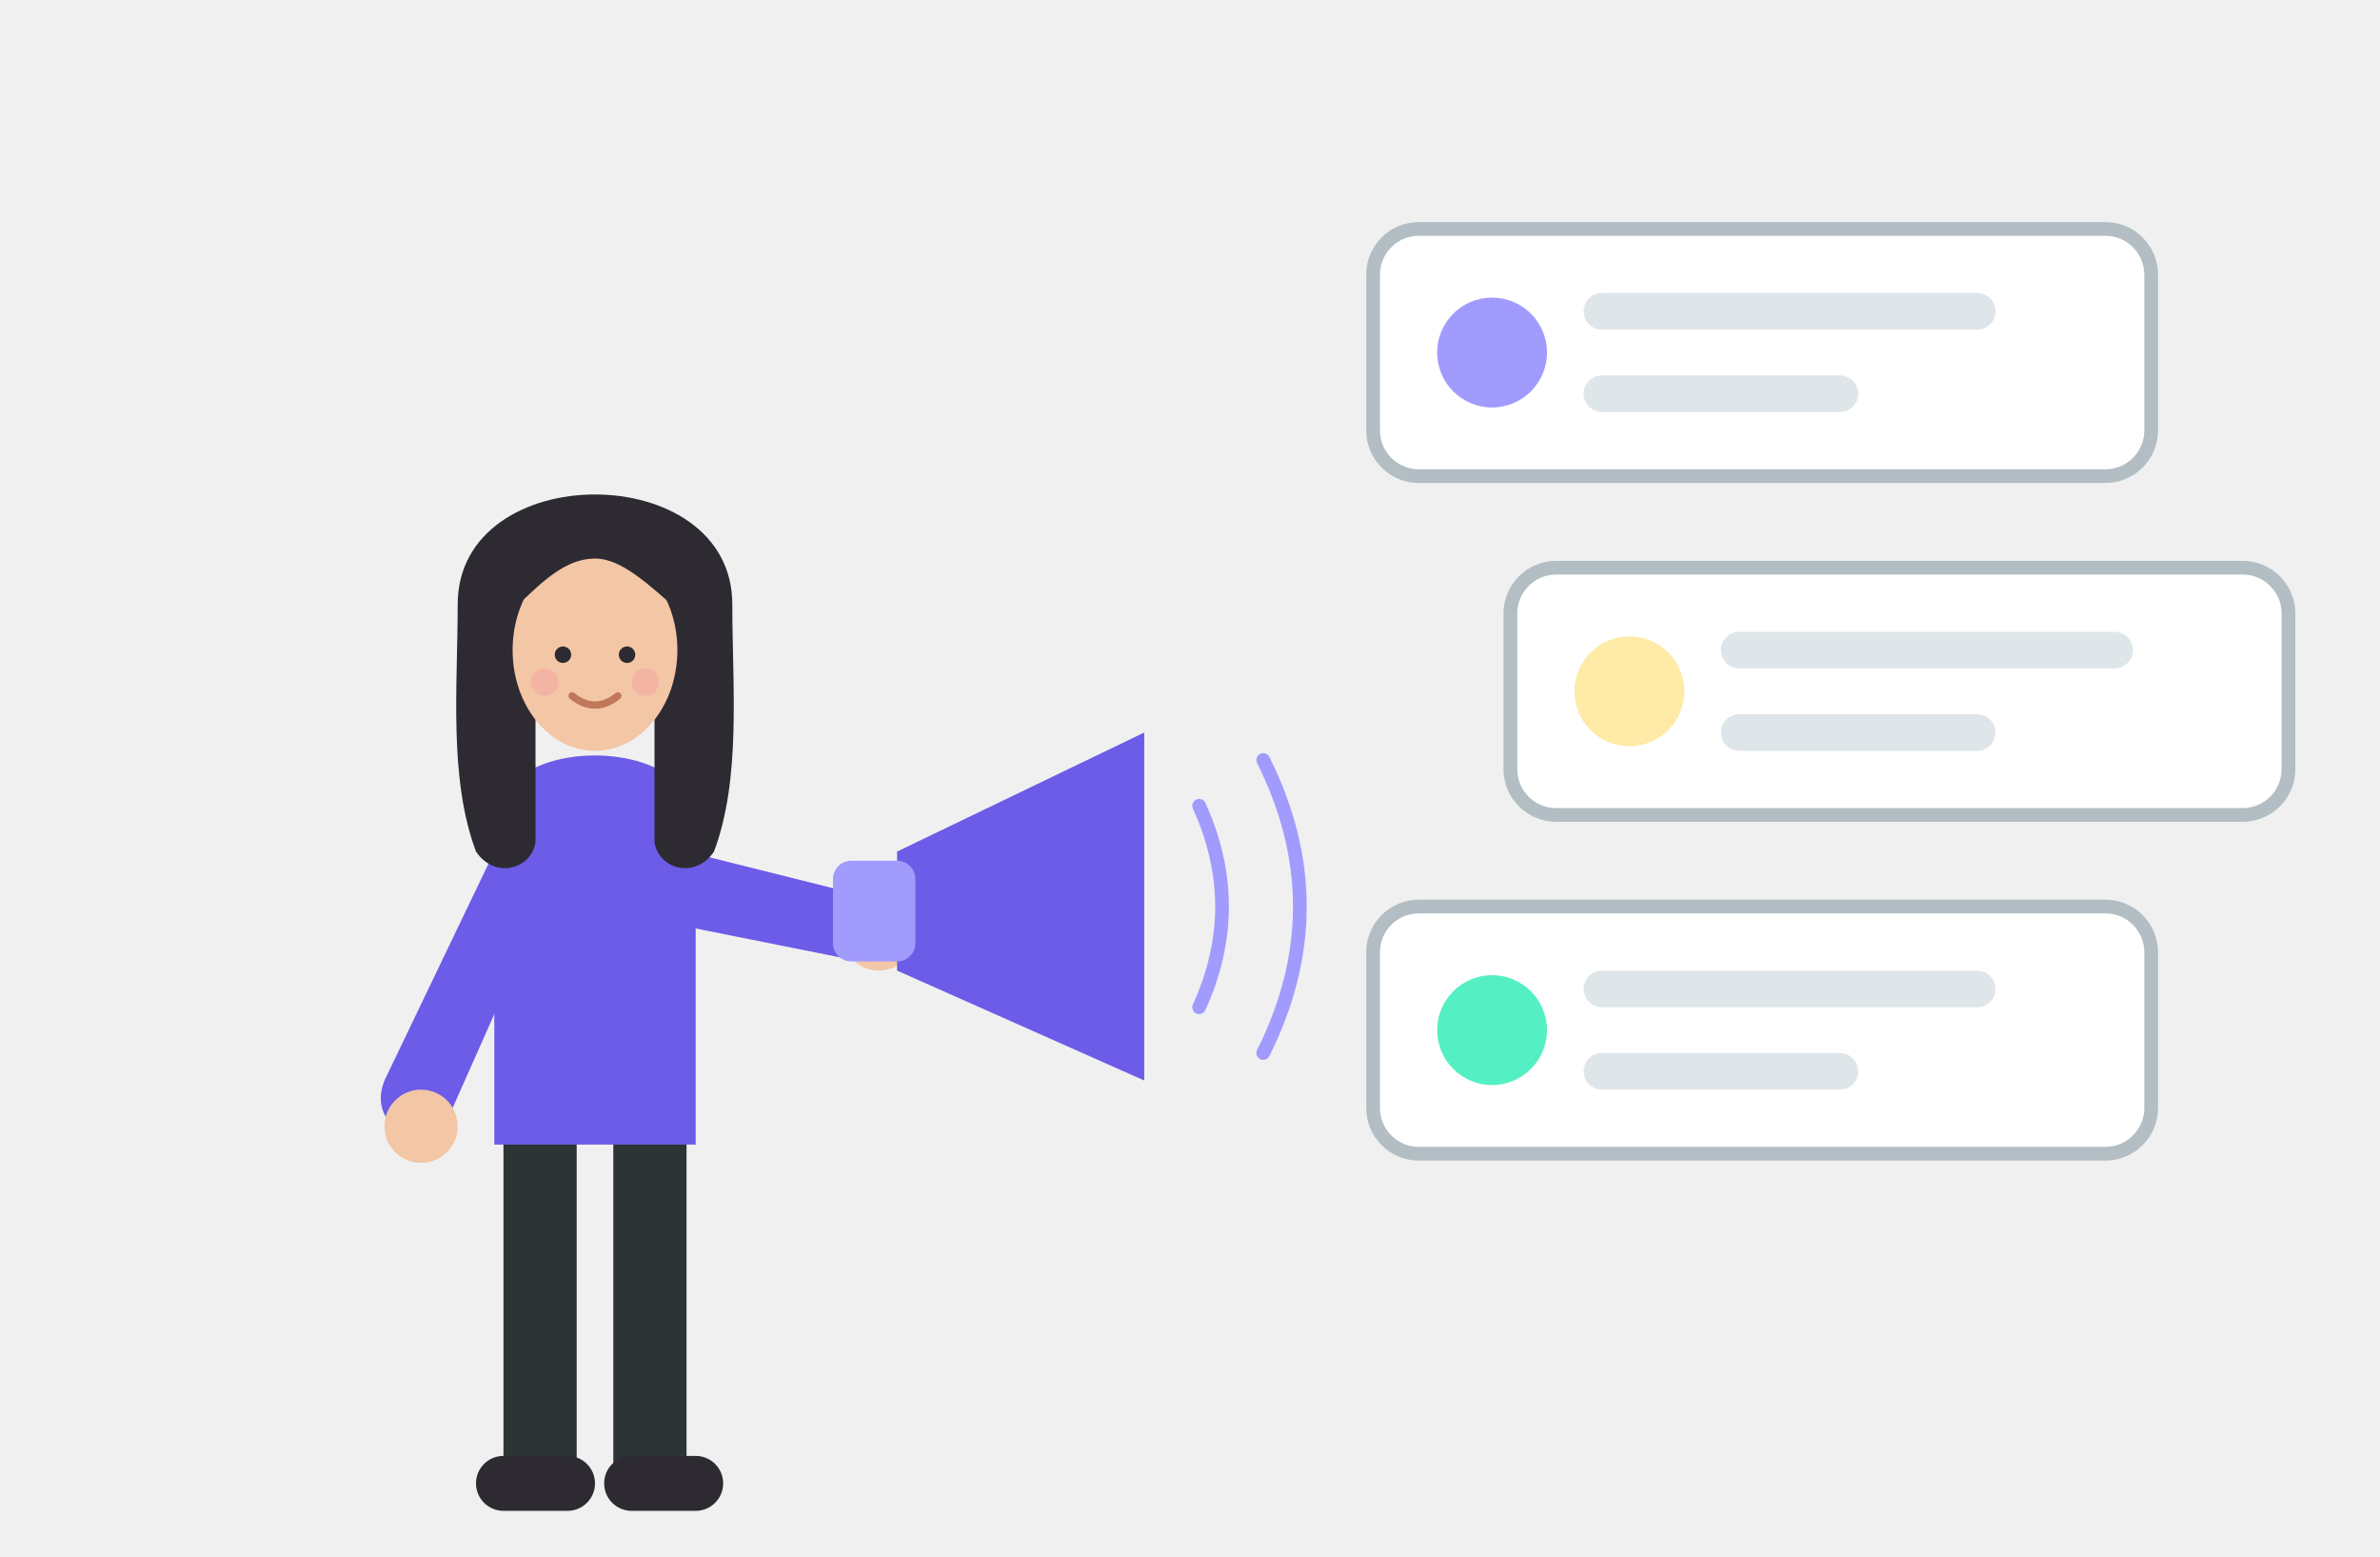
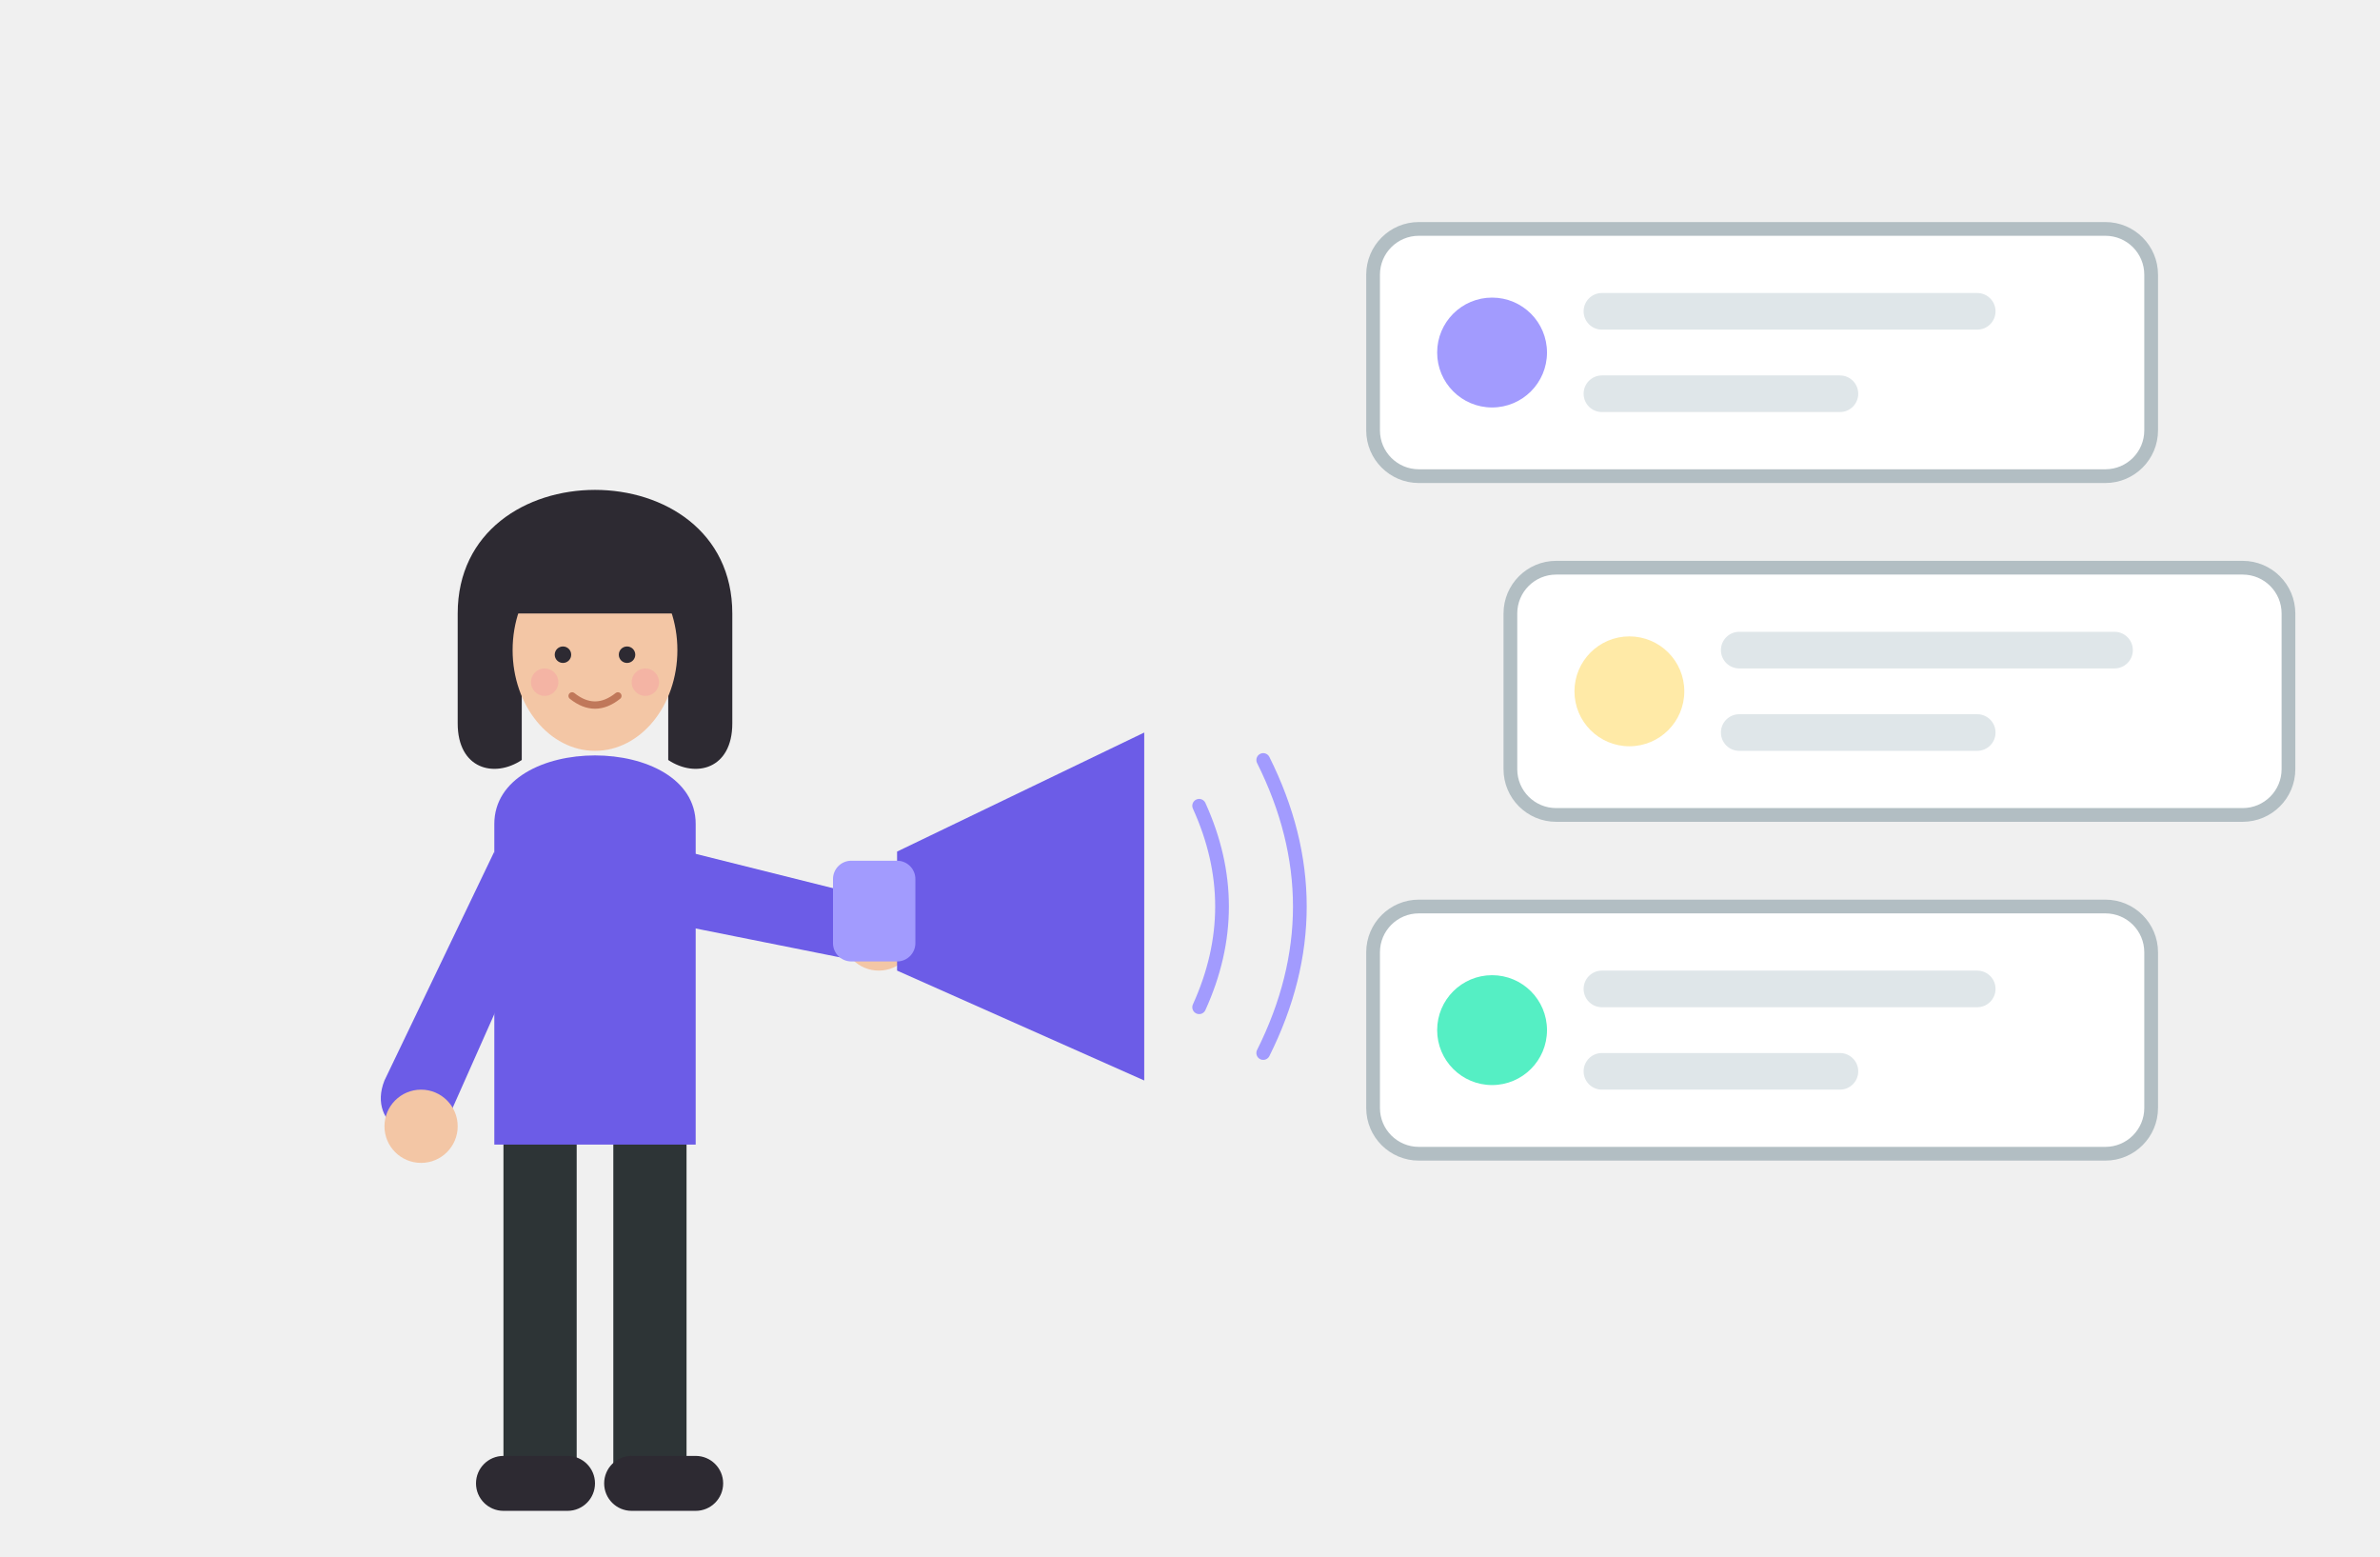
<svg xmlns="http://www.w3.org/2000/svg" viewBox="0 0 520 340" width="520" height="340" role="img">
  <rect x="300" y="50" width="170" height="54" rx="10" fill="#ffffff" stroke="#b2bec3" stroke-width="3" />
  <circle cx="326" cy="77" r="12" fill="#a29bfe" />
  <rect x="346" y="64" width="90" height="8" rx="4" fill="#dfe6e9" />
  <rect x="346" y="82" width="60" height="8" rx="4" fill="#dfe6e9" />
  <rect x="330" y="124" width="170" height="54" rx="10" fill="#ffffff" stroke="#b2bec3" stroke-width="3" />
  <circle cx="356" cy="151" r="12" fill="#ffeaa7" />
  <rect x="376" y="138" width="90" height="8" rx="4" fill="#dfe6e9" />
  <rect x="376" y="156" width="60" height="8" rx="4" fill="#dfe6e9" />
  <rect x="300" y="198" width="170" height="54" rx="10" fill="#ffffff" stroke="#b2bec3" stroke-width="3" />
  <circle cx="326" cy="225" r="12" fill="#55efc4" />
  <rect x="346" y="212" width="90" height="8" rx="4" fill="#dfe6e9" />
  <rect x="346" y="230" width="60" height="8" rx="4" fill="#dfe6e9" />
  <rect x="110" y="246" width="16" height="78" rx="4" fill="#2d3436" />
  <rect x="134" y="246" width="16" height="78" rx="4" fill="#2d3436" />
  <rect x="104" y="318" width="26" height="12" rx="6" fill="#2d2a32" />
  <rect x="132" y="318" width="26" height="12" rx="6" fill="#2d2a32" />
  <path d="M108,250 L108,180 C108,160 152,160 152,180 L152,250 Z" fill="#6c5ce7" />
  <path d="M108,186 L84,236 C80,246 92,252 98,244 L114,208 Z" fill="#6c5ce7" />
  <circle cx="92" cy="246" r="8" fill="#f3c6a5" />
  <path d="M150,186 L190,196 C198,198 196,212 188,210 L148,202 Z" fill="#6c5ce7" />
  <circle cx="192" cy="204" r="8" fill="#f3c6a5" />
  <g transform="translate(130,140) scale(1.0)">
-     <path d="M-30,-8 C-30,-40 30,-40 30,-8 C30,10 32,30 26,46 C22,52 14,50 13,44 L13,2 C12,-6 6,-12 0,-12 C-6,-12 -12,-6 -13,2 L-13,44 C-14,50 -22,52 -26,46 C-32,30 -30,10 -30,-8 Z" fill="#2d2a32" />
+     <path d="M-30,-6 C-30,-42 30,-42 30,-6 L30,18 C30,28 22,30 16,26 L16,4 C15,-4 8,-10 0,-10 C-8,-10 -15,-4 -16,4 L-16,26 C-22,30 -30,28 -30,18 Z" fill="#2d2a32" />
    <ellipse cx="0" cy="2" rx="18" ry="22" fill="#f3c6a5" />
-     <path d="M-19,-6 C-16,-28 16,-28 19,-6 C12,-12 6,-18 0,-18 C-8,-18 -14,-10 -19,-6 Z" fill="#2d2a32" />
+     <path d="M-19,-4 C-19,-30 19,-30 19,-4 L19,-6 L-19,-6 Z" fill="#2d2a32" />
    <circle cx="-7" cy="3" r="1.8" fill="#2d2a32" />
    <circle cx="7" cy="3" r="1.8" fill="#2d2a32" />
    <path d="M-5,12 Q0,16 5,12" stroke="#c0785a" stroke-width="1.6" fill="none" stroke-linecap="round" />
    <circle cx="-11" cy="9" r="3" fill="#f5a9a3" opacity="0.6" />
    <circle cx="11" cy="9" r="3" fill="#f5a9a3" opacity="0.6" />
  </g>
  <path d="M196,186 L250,160 L250,236 L196,212 Z" fill="#6c5ce7" />
  <rect x="182" y="188" width="18" height="22" rx="4" fill="#a29bfe" />
  <path d="M262,176 q10,22 0,44 M276,166 q16,32 0,64" stroke="#a29bfe" stroke-width="3" fill="none" stroke-linecap="round" />
</svg>
